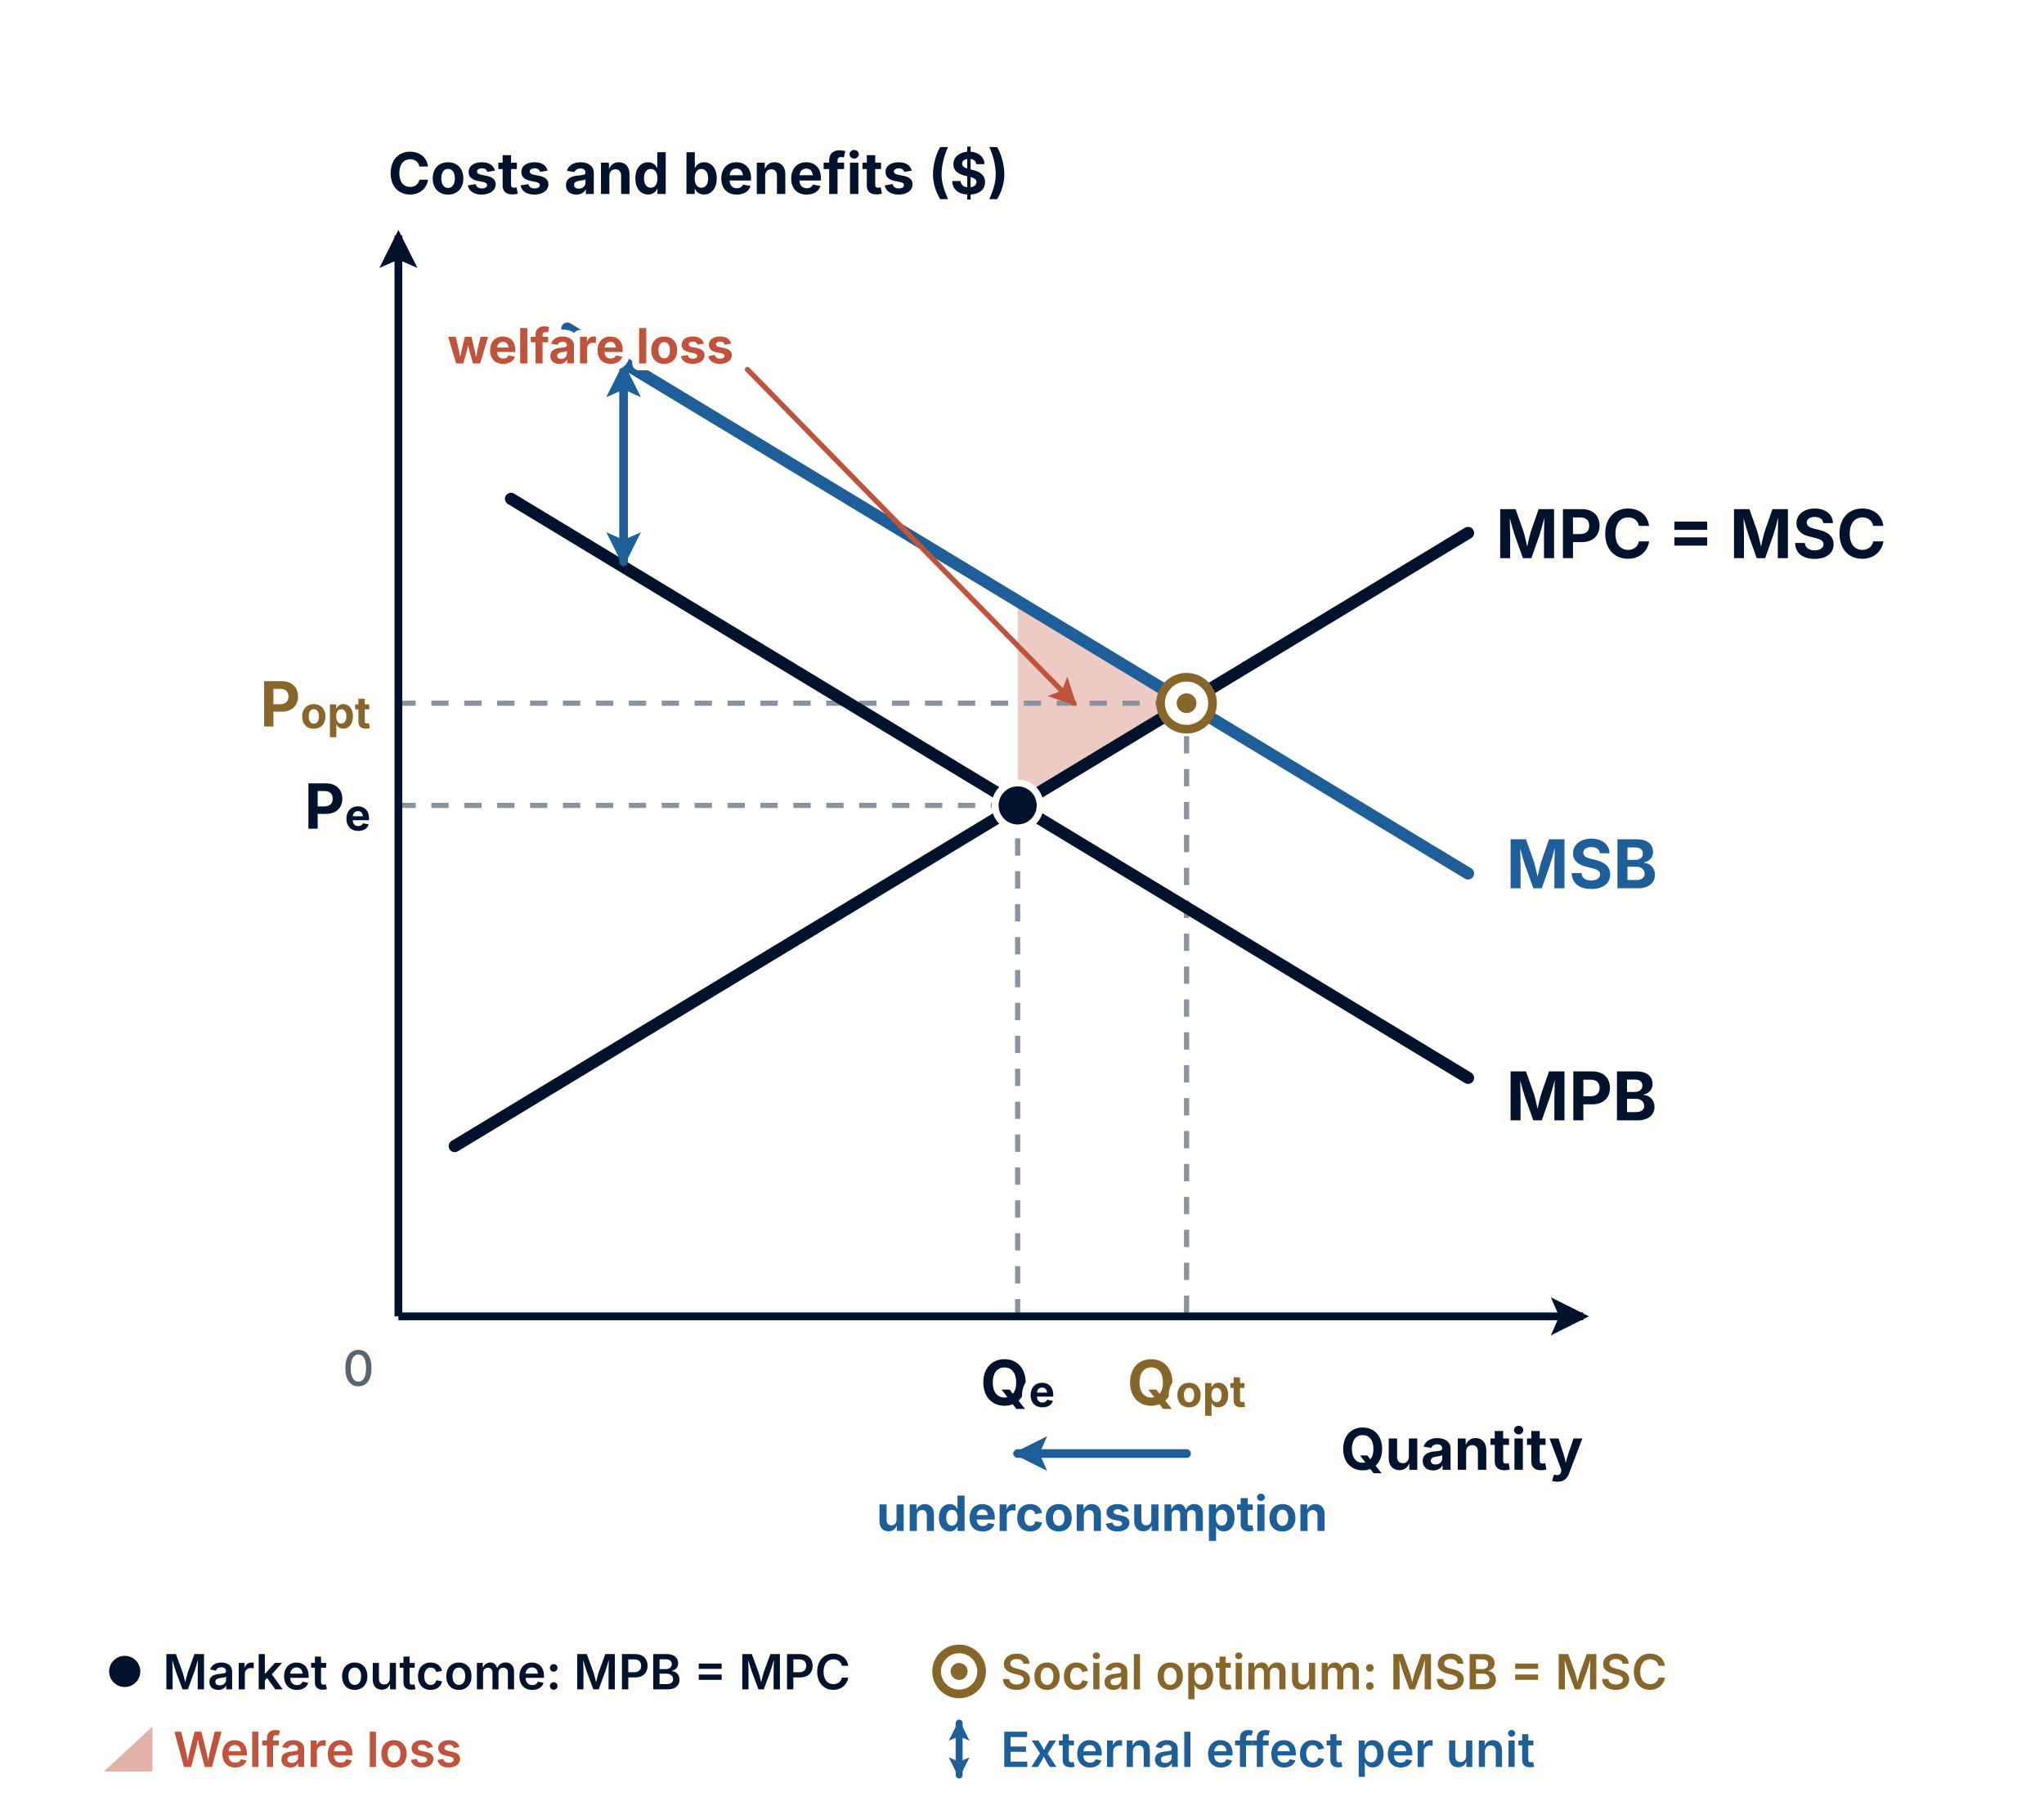
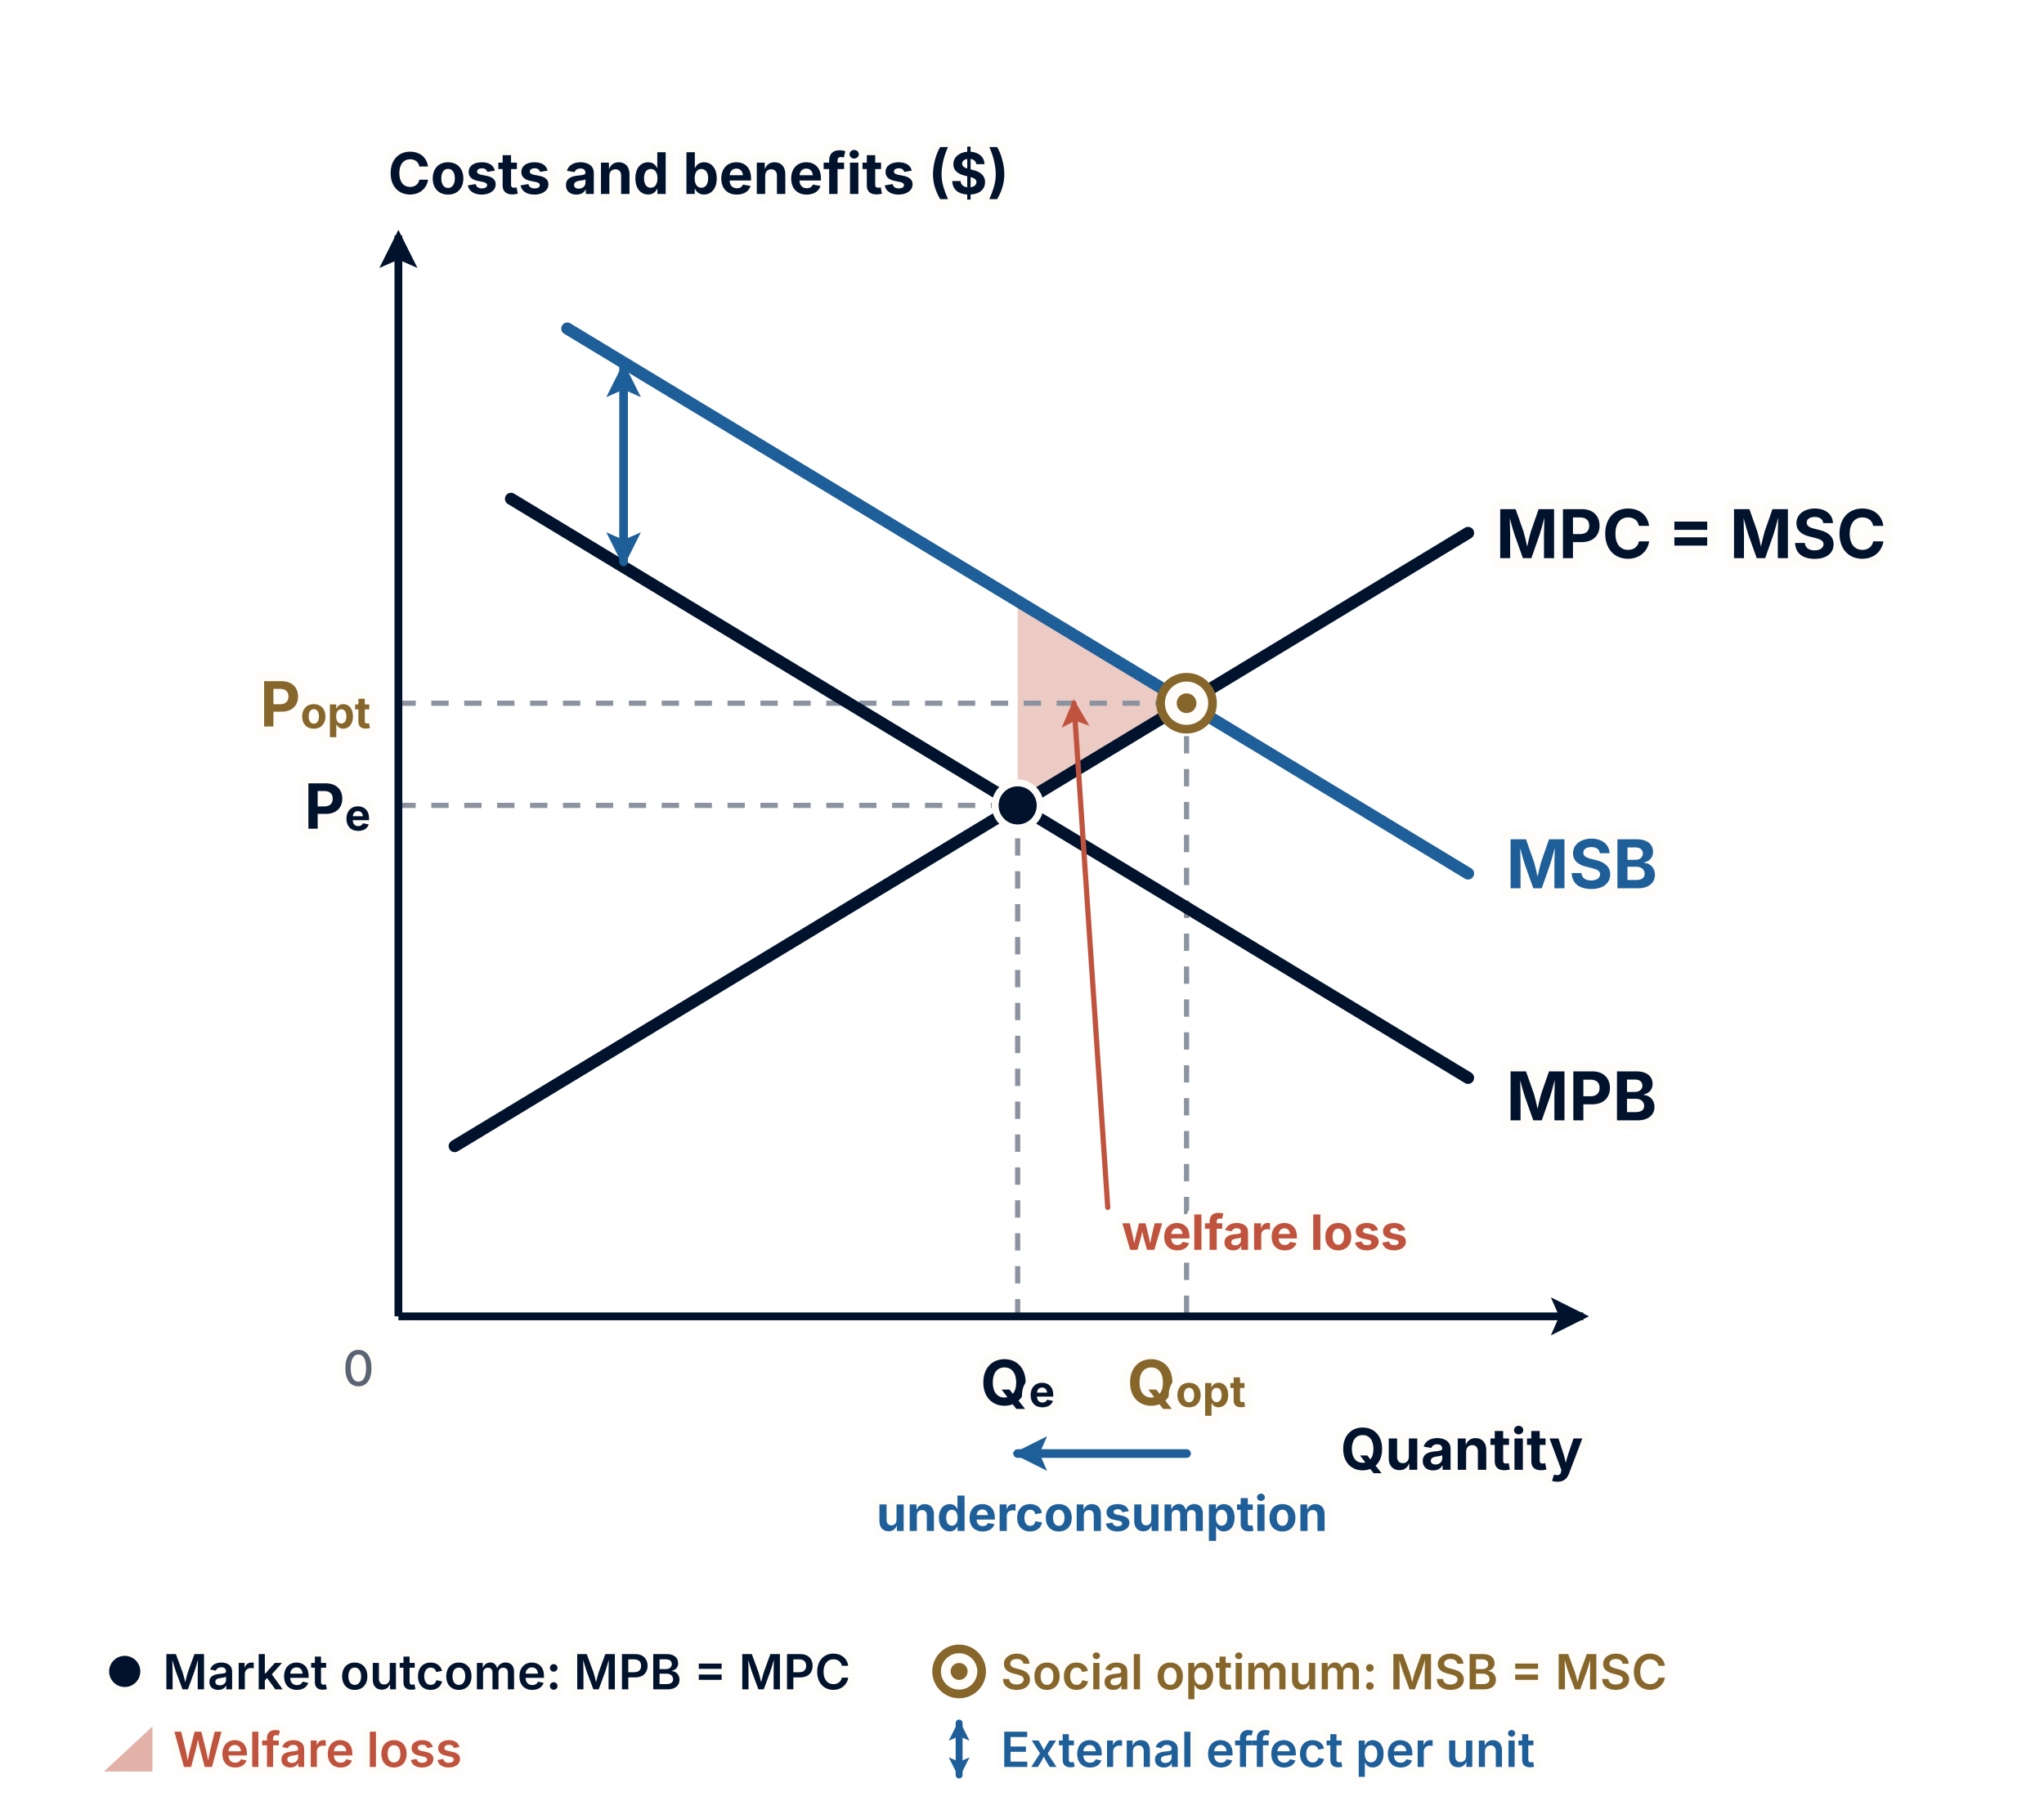
<svg xmlns="http://www.w3.org/2000/svg" width="1180" height="1050" viewBox="0 0 1180 1050">
  <defs>
    <marker id="m01132C22" viewBox="0 0 22 22" refX="18.7" refY="11.0" markerWidth="22" markerHeight="22" markerUnits="userSpaceOnUse" orient="auto-start-reverse">
      <path d="M0,0 L22,11.0 L0,22 L4.8,11.0 z" fill="#01132C" />
    </marker>
    <marker id="m1F5F9920" viewBox="0 0 20 20" refX="17.0" refY="10.0" markerWidth="20" markerHeight="20" markerUnits="userSpaceOnUse" orient="auto-start-reverse">
      <path d="M0,0 L20,10.0 L0,20 L4.4,10.0 z" fill="#1F5F99" />
    </marker>
    <marker id="mC0533E16" viewBox="0 0 16 16" refX="13.6" refY="8.0" markerWidth="16" markerHeight="16" markerUnits="userSpaceOnUse" orient="auto-start-reverse">
      <path d="M0,0 L16,8.0 L0,16 L3.5,8.0 z" fill="#C0533E" />
    </marker>
    <marker id="m1F5F9912" viewBox="0 0 12.0 12.0" refX="10.2" refY="6.0" markerWidth="12.0" markerHeight="12.0" markerUnits="userSpaceOnUse" orient="auto-start-reverse">
      <path d="M0,0 L12.0,6.0 L0,12.0 L2.6,6.0 z" fill="#1F5F99" />
    </marker>
  </defs>
  <polygon points="587.5,347.0 587.5,465.0 685.0,406.0" fill="#C0533E" fill-opacity="0.3" stroke="none" stroke-width="0" />
  <line x1="587.5" y1="465.0" x2="587.5" y2="760.0" stroke="#8C93A0" stroke-width="3" stroke-linecap="butt" stroke-dasharray="10 9" opacity="1" />
  <text x="587.5" y="797.8" font-family="Inter, 'Helvetica Neue', Arial, sans-serif" font-size="36.0" fill="#01132C" text-anchor="middle" font-weight="700" dominant-baseline="middle" paint-order="stroke" stroke="#FFFDFA" stroke-width="10" stroke-linejoin="round">Q<tspan baseline-shift="sub" font-size="70%">e</tspan>
  </text>
  <line x1="685.0" y1="406.0" x2="685.0" y2="760.0" stroke="#8C93A0" stroke-width="3" stroke-linecap="butt" stroke-dasharray="10 9" opacity="1" />
  <text x="685.0" y="797.8" font-family="Inter, 'Helvetica Neue', Arial, sans-serif" font-size="36.0" fill="#86662B" text-anchor="middle" font-weight="700" dominant-baseline="middle" paint-order="stroke" stroke="#FFFDFA" stroke-width="10" stroke-linejoin="round">Q<tspan baseline-shift="sub" font-size="70%">opt</tspan>
  </text>
  <line x1="230.0" y1="465.0" x2="587.5" y2="465.0" stroke="#8C93A0" stroke-width="3" stroke-linecap="butt" stroke-dasharray="10 9" opacity="1" />
  <text x="214.0" y="465.0" font-family="Inter, 'Helvetica Neue', Arial, sans-serif" font-size="36.0" fill="#01132C" text-anchor="end" font-weight="700" dominant-baseline="middle" paint-order="stroke" stroke="#FFFDFA" stroke-width="10" stroke-linejoin="round">P<tspan baseline-shift="sub" font-size="70%">e</tspan>
  </text>
  <line x1="230.0" y1="406.0" x2="685.0" y2="406.0" stroke="#8C93A0" stroke-width="3" stroke-linecap="butt" stroke-dasharray="10 9" opacity="1" />
  <text x="214.0" y="406.0" font-family="Inter, 'Helvetica Neue', Arial, sans-serif" font-size="36.0" fill="#86662B" text-anchor="end" font-weight="700" dominant-baseline="middle" paint-order="stroke" stroke="#FFFDFA" stroke-width="10" stroke-linejoin="round">P<tspan baseline-shift="sub" font-size="70%">opt</tspan>
  </text>
  <line x1="262.5" y1="661.7" x2="847.5" y2="307.7" stroke="#01132C" stroke-width="7.0" stroke-linecap="round" opacity="1" />
  <line x1="295.0" y1="288.0" x2="847.5" y2="622.3" stroke="#01132C" stroke-width="7.0" stroke-linecap="round" opacity="1" />
  <line x1="327.5" y1="189.7" x2="847.5" y2="504.3" stroke="#1F5F99" stroke-width="7.0" stroke-linecap="round" opacity="1" />
  <text x="863.5" y="307.7" font-family="Inter, 'Helvetica Neue', Arial, sans-serif" font-size="38.88" fill="#01132C" text-anchor="start" font-weight="700" dominant-baseline="middle" paint-order="stroke" stroke="#FFFDFA" stroke-width="11" stroke-linejoin="round">MPC = MSC</text>
  <text x="869.5" y="632.3" font-family="Inter, 'Helvetica Neue', Arial, sans-serif" font-size="38.88" fill="#01132C" text-anchor="start" font-weight="700" dominant-baseline="middle" paint-order="stroke" stroke="#FFFDFA" stroke-width="11" stroke-linejoin="round">MPB</text>
  <text x="869.5" y="498.3" font-family="Inter, 'Helvetica Neue', Arial, sans-serif" font-size="38.88" fill="#1F5F99" text-anchor="start" font-weight="700" dominant-baseline="middle" paint-order="stroke" stroke="#FFFDFA" stroke-width="11" stroke-linejoin="round">MSB</text>
  <line x1="230.0" y1="760.0" x2="230.0" y2="136.0" stroke="#01132C" stroke-width="4.5" stroke-linecap="butt" marker-end="url(#m01132C22)" opacity="1" />
  <line x1="230.0" y1="760.0" x2="914.0" y2="760.0" stroke="#01132C" stroke-width="4.5" stroke-linecap="butt" marker-end="url(#m01132C22)" opacity="1" />
  <text x="216.0" y="789.8" font-family="Inter, 'Helvetica Neue', Arial, sans-serif" font-size="28.152" fill="#5A6372" text-anchor="end" font-weight="500" dominant-baseline="middle" paint-order="stroke" stroke="#FFFDFA" stroke-width="8" stroke-linejoin="round">0</text>
  <text x="224.0" y="99.6" font-family="Inter, 'Helvetica Neue', Arial, sans-serif" font-size="33.12" fill="#01132C" text-anchor="start" font-weight="700" dominant-baseline="middle" paint-order="stroke" stroke="#FFFDFA" stroke-width="9" stroke-linejoin="round">Costs and benefits ($)</text>
  <text x="914.0" y="836.2" font-family="Inter, 'Helvetica Neue', Arial, sans-serif" font-size="33.12" fill="#01132C" text-anchor="end" font-weight="700" dominant-baseline="middle" paint-order="stroke" stroke="#FFFDFA" stroke-width="9" stroke-linejoin="round">Quantity</text>
  <line x1="360.0" y1="324.3" x2="360.0" y2="212.3" stroke="#1F5F99" stroke-width="5.0" stroke-linecap="round" marker-end="url(#m1F5F9920)" marker-start="url(#m1F5F9920)" opacity="1" />
  <circle cx="587.5" cy="465.0" r="13.0" fill="#01132C" stroke="#FFFDFA" stroke-width="4" />
  <circle cx="685.0" cy="406.0" r="15.0" fill="#FFFDFA" stroke="#86662B" stroke-width="5" />
  <circle cx="685.0" cy="406.0" r="5.7" fill="#86662B" />
  <line x1="685.0" y1="839.2" x2="587.5" y2="839.2" stroke="#1F5F99" stroke-width="5.0" stroke-linecap="round" marker-end="url(#m1F5F9920)" opacity="1" />
  <text x="636.2" y="873.4" font-family="Inter, 'Helvetica Neue', Arial, sans-serif" font-size="28.08" fill="#1F5F99" text-anchor="middle" font-weight="700" dominant-baseline="middle" paint-order="stroke" stroke="#FFFDFA" stroke-width="8" stroke-linejoin="round">underconsumption</text>
-   <line x1="431.5" y1="213.3" x2="620.0" y2="406.0" stroke="#C0533E" stroke-width="3.0" stroke-linecap="round" marker-end="url(#mC0533E16)" opacity="1" />
-   <text x="423.5" y="199.3" font-family="Inter, 'Helvetica Neue', Arial, sans-serif" font-size="28.08" fill="#C0533E" text-anchor="end" font-weight="700" dominant-baseline="middle" paint-order="stroke" stroke="#FFFDFA" stroke-width="8" stroke-linejoin="round">welfare loss</text>
+   <line x1="639.5" y1="697.1" x2="620.0" y2="406.0" stroke="#C0533E" stroke-width="3.0" stroke-linecap="round" marker-end="url(#mC0533E16)" opacity="1" />
+   <text x="647.5" y="711.1" font-family="Inter, 'Helvetica Neue', Arial, sans-serif" font-size="28.08" fill="#C0533E" text-anchor="start" font-weight="700" dominant-baseline="middle" paint-order="stroke" stroke="#FFFDFA" stroke-width="8" stroke-linejoin="round">welfare loss</text>
  <circle cx="72.0" cy="965.0" r="11.0" fill="#01132C" stroke="#FFFDFA" stroke-width="4" />
  <text x="94.0" y="965.0" font-family="Inter, 'Helvetica Neue', Arial, sans-serif" font-size="28.0" fill="#01132C" text-anchor="start" font-weight="600" dominant-baseline="middle" paint-order="stroke" stroke="#FFFDFA" stroke-width="8" stroke-linejoin="round">Market outcome: MPB = MPC</text>
  <circle cx="553.7" cy="965.0" r="13.0" fill="#FFFDFA" stroke="#86662B" stroke-width="5" />
  <circle cx="553.7" cy="965.0" r="4.9" fill="#86662B" />
  <text x="577.7" y="965.0" font-family="Inter, 'Helvetica Neue', Arial, sans-serif" font-size="28.0" fill="#86662B" text-anchor="start" font-weight="600" dominant-baseline="middle" paint-order="stroke" stroke="#FFFDFA" stroke-width="8" stroke-linejoin="round">Social optimum: MSB = MSC</text>
  <polygon points="60.0,1022.8 88.0,1022.8 88.0,996.8" fill="#C0533E" fill-opacity="0.45" stroke="none" stroke-width="0" />
  <text x="100.0" y="1009.8" font-family="Inter, 'Helvetica Neue', Arial, sans-serif" font-size="28.0" fill="#C0533E" text-anchor="start" font-weight="600" dominant-baseline="middle" paint-order="stroke" stroke="#FFFDFA" stroke-width="8" stroke-linejoin="round">Welfare loss</text>
  <line x1="553.7" y1="994.8" x2="553.7" y2="1024.8" stroke="#1F5F99" stroke-width="4.0" stroke-linecap="round" marker-end="url(#m1F5F9912)" marker-start="url(#m1F5F9912)" opacity="1" />
  <text x="577.7" y="1009.8" font-family="Inter, 'Helvetica Neue', Arial, sans-serif" font-size="28.0" fill="#1F5F99" text-anchor="start" font-weight="600" dominant-baseline="middle" paint-order="stroke" stroke="#FFFDFA" stroke-width="8" stroke-linejoin="round">External effect per unit</text>
</svg>
